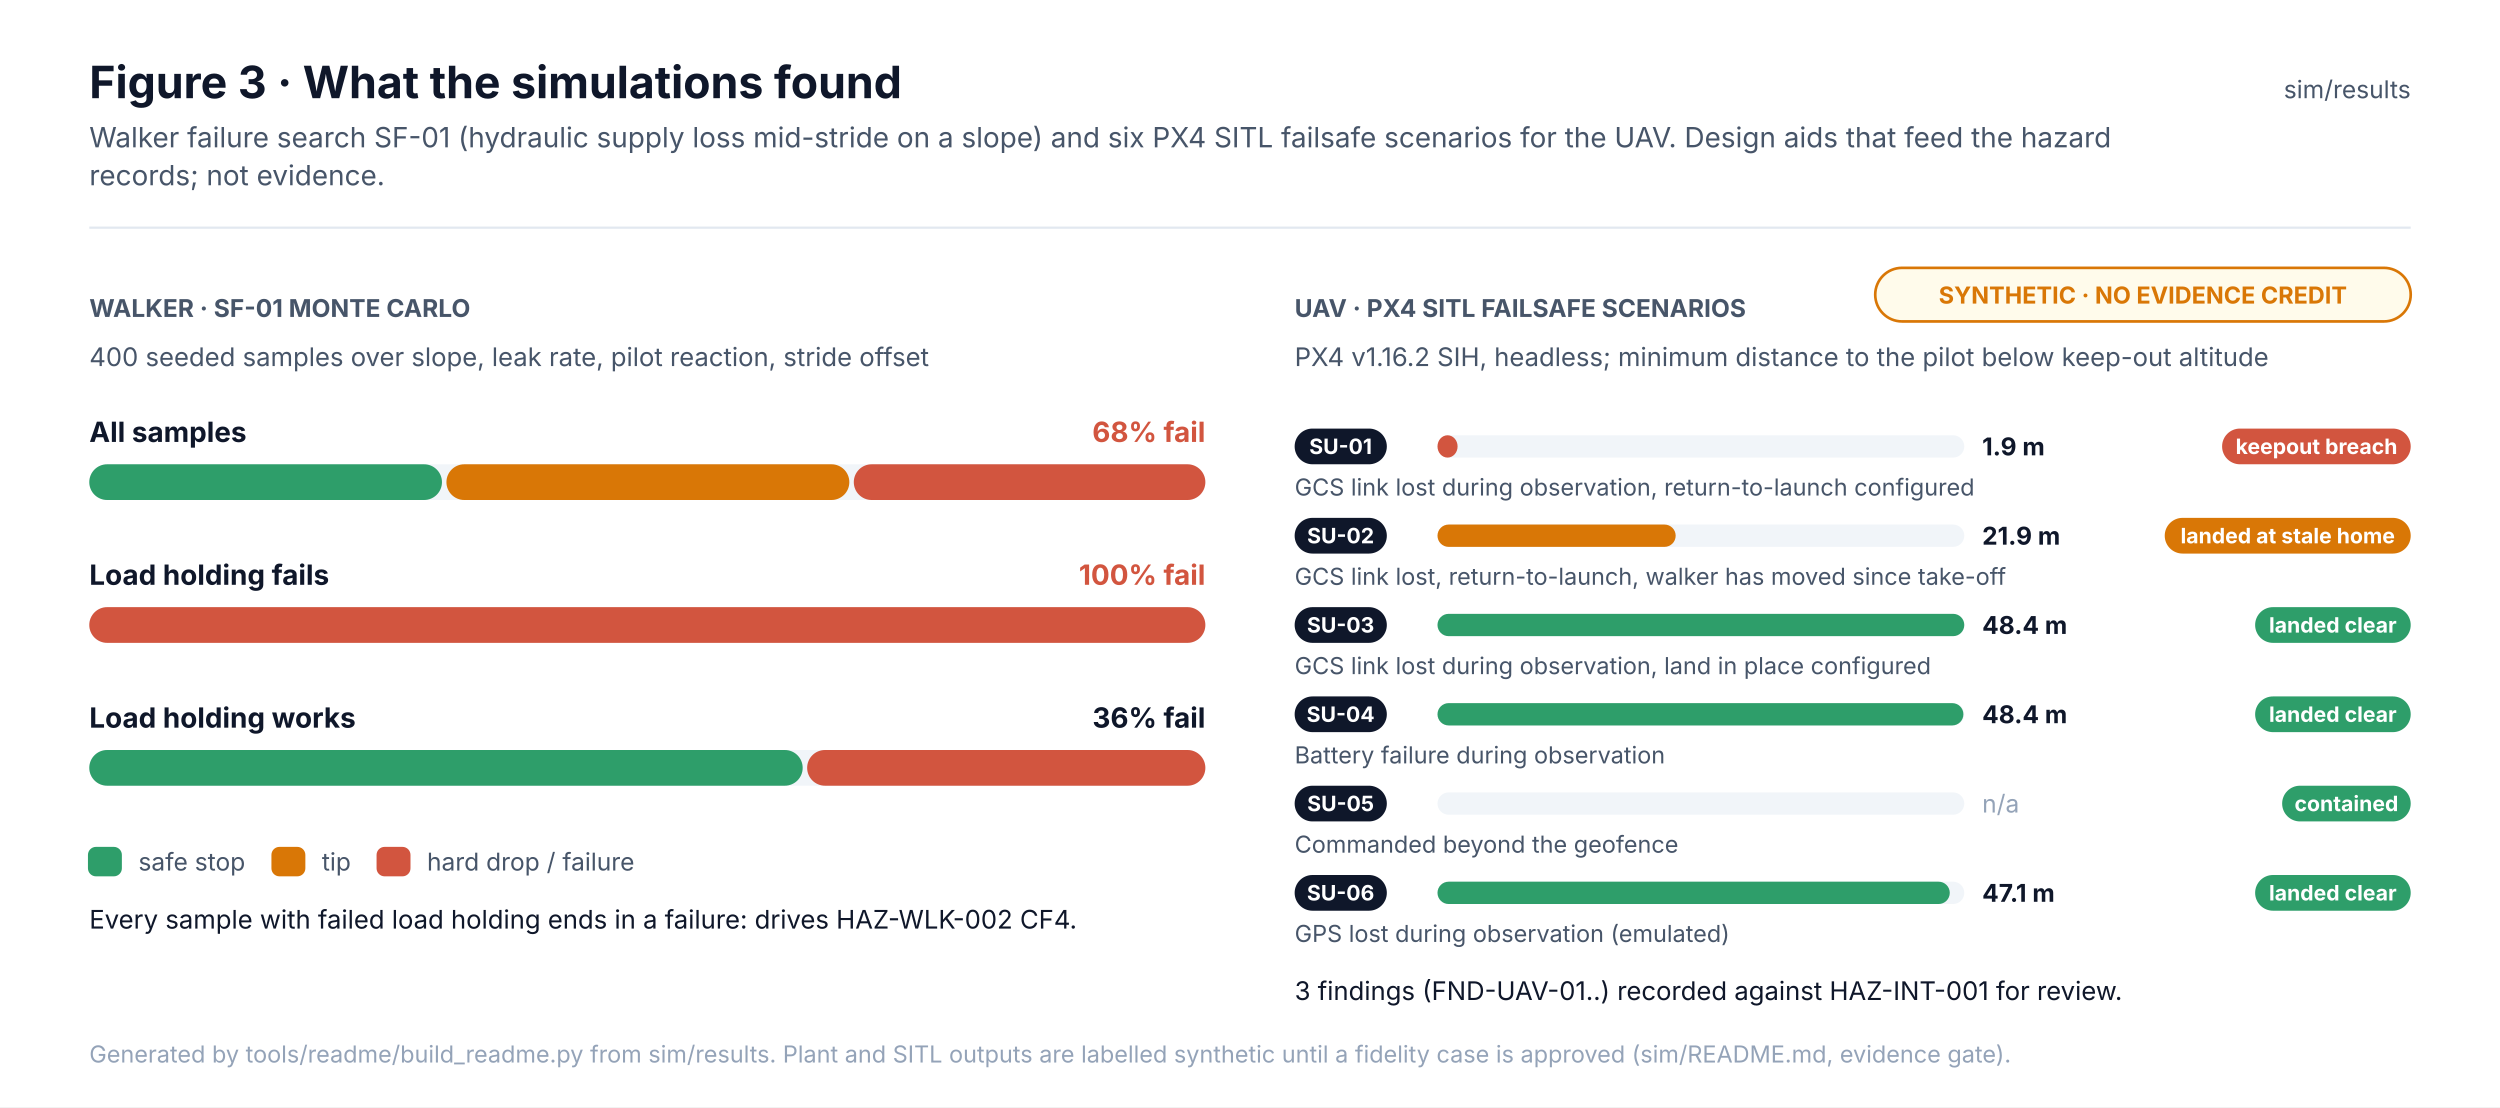
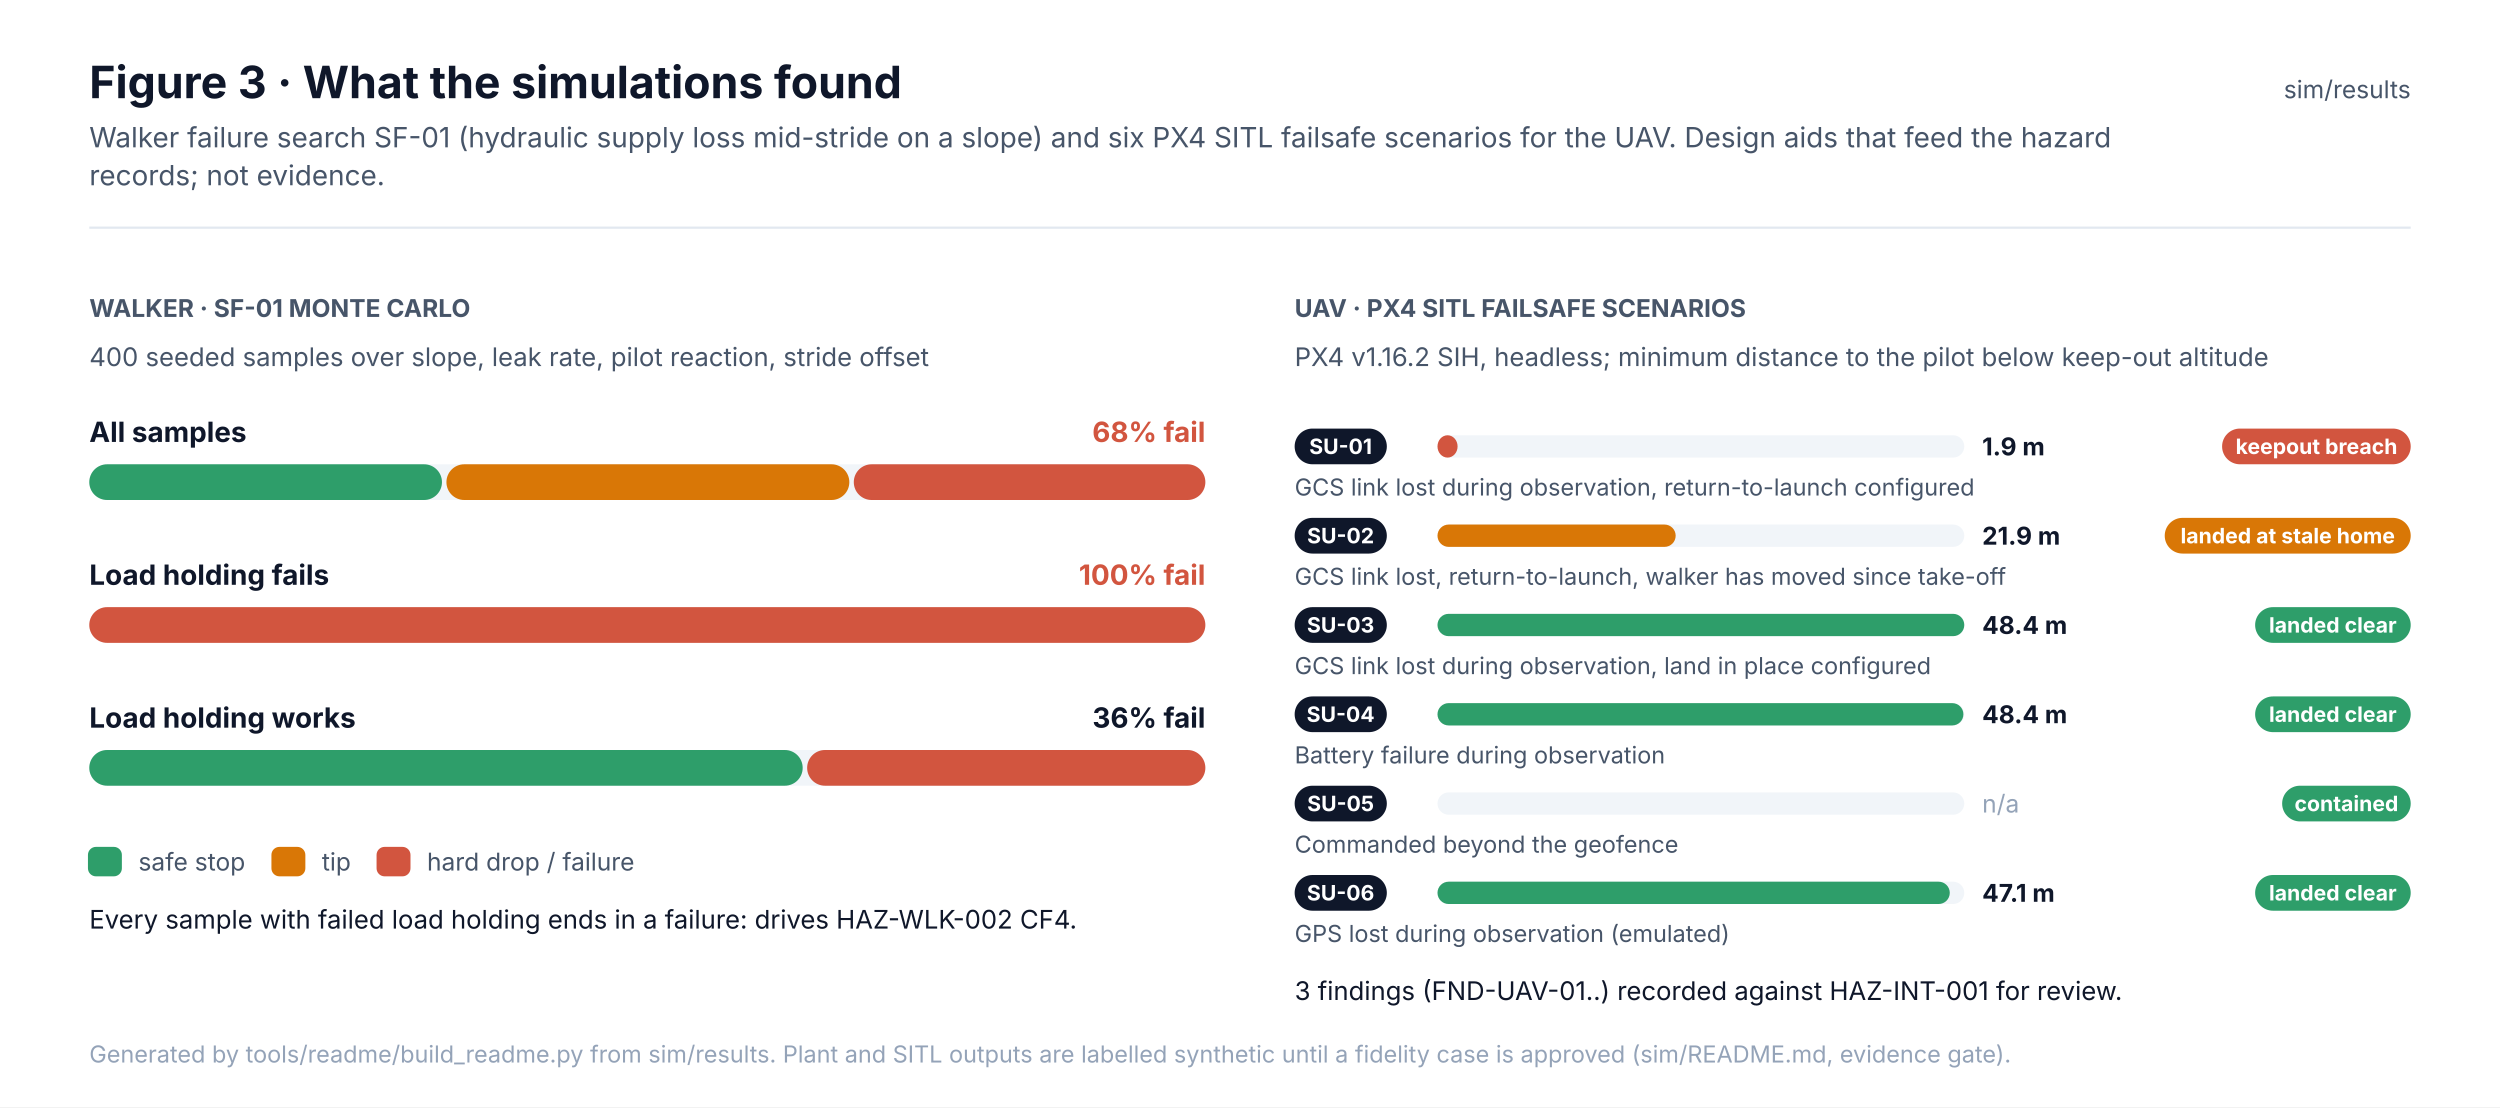
<svg xmlns="http://www.w3.org/2000/svg" width="1120" height="496" viewBox="0 0 1120 496" font-family="Inter, 'Segoe UI', Helvetica, Arial, sans-serif" role="img">
  <defs>
    <pattern id="hatch" patternUnits="userSpaceOnUse" width="6" height="6" patternTransform="rotate(45)">
      <rect width="6" height="6" fill="#F1F5F9" />
      <line x1="0" y1="0" x2="0" y2="6" stroke="#E2E8F0" stroke-width="2" />
    </pattern>
    <marker id="arr-ink" viewBox="0 0 10 10" refX="9" refY="5" markerWidth="7" markerHeight="7" orient="auto-start-reverse">
      <path d="M0 0 L10 5 L0 10 z" fill="#475569" />
    </marker>
    <marker id="dia-ink" viewBox="0 0 16 10" refX="15" refY="5" markerWidth="12" markerHeight="8" orient="auto-start-reverse">
      <path d="M1 5 L8 1 L15 5 L8 9 z" fill="#475569" />
    </marker>
    <marker id="tri-ink" viewBox="0 0 12 12" refX="11" refY="6" markerWidth="10" markerHeight="10" orient="auto-start-reverse">
      <path d="M1 1 L11 6 L1 11 z" fill="#FFFFFF" stroke="#475569" stroke-width="1.2" />
    </marker>
    <marker id="arr-system" viewBox="0 0 10 10" refX="9" refY="5" markerWidth="7" markerHeight="7" orient="auto-start-reverse">
      <path d="M0 0 L10 5 L0 10 z" fill="#4F46E5" />
    </marker>
    <marker id="dia-system" viewBox="0 0 16 10" refX="15" refY="5" markerWidth="12" markerHeight="8" orient="auto-start-reverse">
      <path d="M1 5 L8 1 L15 5 L8 9 z" fill="#4F46E5" />
    </marker>
    <marker id="tri-system" viewBox="0 0 12 12" refX="11" refY="6" markerWidth="10" markerHeight="10" orient="auto-start-reverse">
      <path d="M1 1 L11 6 L1 11 z" fill="#FFFFFF" stroke="#4F46E5" stroke-width="1.2" />
    </marker>
    <marker id="arr-software" viewBox="0 0 10 10" refX="9" refY="5" markerWidth="7" markerHeight="7" orient="auto-start-reverse">
      <path d="M0 0 L10 5 L0 10 z" fill="#0F766E" />
    </marker>
    <marker id="dia-software" viewBox="0 0 16 10" refX="15" refY="5" markerWidth="12" markerHeight="8" orient="auto-start-reverse">
      <path d="M1 5 L8 1 L15 5 L8 9 z" fill="#0F766E" />
    </marker>
    <marker id="tri-software" viewBox="0 0 12 12" refX="11" refY="6" markerWidth="10" markerHeight="10" orient="auto-start-reverse">
      <path d="M1 1 L11 6 L1 11 z" fill="#FFFFFF" stroke="#0F766E" stroke-width="1.2" />
    </marker>
    <marker id="arr-safety" viewBox="0 0 10 10" refX="9" refY="5" markerWidth="7" markerHeight="7" orient="auto-start-reverse">
      <path d="M0 0 L10 5 L0 10 z" fill="#C2410C" />
    </marker>
    <marker id="dia-safety" viewBox="0 0 16 10" refX="15" refY="5" markerWidth="12" markerHeight="8" orient="auto-start-reverse">
      <path d="M1 5 L8 1 L15 5 L8 9 z" fill="#C2410C" />
    </marker>
    <marker id="tri-safety" viewBox="0 0 12 12" refX="11" refY="6" markerWidth="10" markerHeight="10" orient="auto-start-reverse">
      <path d="M1 1 L11 6 L1 11 z" fill="#FFFFFF" stroke="#C2410C" stroke-width="1.2" />
    </marker>
    <marker id="arr-interface" viewBox="0 0 10 10" refX="9" refY="5" markerWidth="7" markerHeight="7" orient="auto-start-reverse">
      <path d="M0 0 L10 5 L0 10 z" fill="#7C3AED" />
    </marker>
    <marker id="dia-interface" viewBox="0 0 16 10" refX="15" refY="5" markerWidth="12" markerHeight="8" orient="auto-start-reverse">
      <path d="M1 5 L8 1 L15 5 L8 9 z" fill="#7C3AED" />
    </marker>
    <marker id="tri-interface" viewBox="0 0 12 12" refX="11" refY="6" markerWidth="10" markerHeight="10" orient="auto-start-reverse">
      <path d="M1 1 L11 6 L1 11 z" fill="#FFFFFF" stroke="#7C3AED" stroke-width="1.2" />
    </marker>
    <marker id="arr-external" viewBox="0 0 10 10" refX="9" refY="5" markerWidth="7" markerHeight="7" orient="auto-start-reverse">
      <path d="M0 0 L10 5 L0 10 z" fill="#64748B" />
    </marker>
    <marker id="dia-external" viewBox="0 0 16 10" refX="15" refY="5" markerWidth="12" markerHeight="8" orient="auto-start-reverse">
      <path d="M1 5 L8 1 L15 5 L8 9 z" fill="#64748B" />
    </marker>
    <marker id="tri-external" viewBox="0 0 12 12" refX="11" refY="6" markerWidth="10" markerHeight="10" orient="auto-start-reverse">
      <path d="M1 1 L11 6 L1 11 z" fill="#FFFFFF" stroke="#64748B" stroke-width="1.2" />
    </marker>
    <marker id="arr-work" viewBox="0 0 10 10" refX="9" refY="5" markerWidth="7" markerHeight="7" orient="auto-start-reverse">
      <path d="M0 0 L10 5 L0 10 z" fill="#475569" />
    </marker>
    <marker id="dia-work" viewBox="0 0 16 10" refX="15" refY="5" markerWidth="12" markerHeight="8" orient="auto-start-reverse">
      <path d="M1 5 L8 1 L15 5 L8 9 z" fill="#475569" />
    </marker>
    <marker id="tri-work" viewBox="0 0 12 12" refX="11" refY="6" markerWidth="10" markerHeight="10" orient="auto-start-reverse">
      <path d="M1 1 L11 6 L1 11 z" fill="#FFFFFF" stroke="#475569" stroke-width="1.2" />
    </marker>
    <marker id="arr-muted" viewBox="0 0 10 10" refX="9" refY="5" markerWidth="7" markerHeight="7" orient="auto-start-reverse">
      <path d="M0 0 L10 5 L0 10 z" fill="#94A3B8" />
    </marker>
    <marker id="dia-muted" viewBox="0 0 16 10" refX="15" refY="5" markerWidth="12" markerHeight="8" orient="auto-start-reverse">
      <path d="M1 5 L8 1 L15 5 L8 9 z" fill="#94A3B8" />
    </marker>
    <marker id="tri-muted" viewBox="0 0 12 12" refX="11" refY="6" markerWidth="10" markerHeight="10" orient="auto-start-reverse">
      <path d="M1 1 L11 6 L1 11 z" fill="#FFFFFF" stroke="#94A3B8" stroke-width="1.2" />
    </marker>
    <marker id="arr-current" viewBox="0 0 10 10" refX="9" refY="5" markerWidth="7" markerHeight="7" orient="auto-start-reverse">
      <path d="M0 0 L10 5 L0 10 z" fill="#0F172A" />
    </marker>
    <marker id="dia-current" viewBox="0 0 16 10" refX="15" refY="5" markerWidth="12" markerHeight="8" orient="auto-start-reverse">
      <path d="M1 5 L8 1 L15 5 L8 9 z" fill="#0F172A" />
    </marker>
    <marker id="tri-current" viewBox="0 0 12 12" refX="11" refY="6" markerWidth="10" markerHeight="10" orient="auto-start-reverse">
      <path d="M1 1 L11 6 L1 11 z" fill="#FFFFFF" stroke="#0F172A" stroke-width="1.2" />
    </marker>
    <marker id="arr-ok" viewBox="0 0 10 10" refX="9" refY="5" markerWidth="7" markerHeight="7" orient="auto-start-reverse">
      <path d="M0 0 L10 5 L0 10 z" fill="#2E9E6A" />
    </marker>
    <marker id="dia-ok" viewBox="0 0 16 10" refX="15" refY="5" markerWidth="12" markerHeight="8" orient="auto-start-reverse">
      <path d="M1 5 L8 1 L15 5 L8 9 z" fill="#2E9E6A" />
    </marker>
    <marker id="tri-ok" viewBox="0 0 12 12" refX="11" refY="6" markerWidth="10" markerHeight="10" orient="auto-start-reverse">
      <path d="M1 1 L11 6 L1 11 z" fill="#FFFFFF" stroke="#2E9E6A" stroke-width="1.2" />
    </marker>
    <marker id="arr-amber" viewBox="0 0 10 10" refX="9" refY="5" markerWidth="7" markerHeight="7" orient="auto-start-reverse">
      <path d="M0 0 L10 5 L0 10 z" fill="#D97706" />
    </marker>
    <marker id="dia-amber" viewBox="0 0 16 10" refX="15" refY="5" markerWidth="12" markerHeight="8" orient="auto-start-reverse">
      <path d="M1 5 L8 1 L15 5 L8 9 z" fill="#D97706" />
    </marker>
    <marker id="tri-amber" viewBox="0 0 12 12" refX="11" refY="6" markerWidth="10" markerHeight="10" orient="auto-start-reverse">
      <path d="M1 1 L11 6 L1 11 z" fill="#FFFFFF" stroke="#D97706" stroke-width="1.2" />
    </marker>
    <marker id="arr-red" viewBox="0 0 10 10" refX="9" refY="5" markerWidth="7" markerHeight="7" orient="auto-start-reverse">
      <path d="M0 0 L10 5 L0 10 z" fill="#D2553F" />
    </marker>
    <marker id="dia-red" viewBox="0 0 16 10" refX="15" refY="5" markerWidth="12" markerHeight="8" orient="auto-start-reverse">
      <path d="M1 5 L8 1 L15 5 L8 9 z" fill="#D2553F" />
    </marker>
    <marker id="tri-red" viewBox="0 0 12 12" refX="11" refY="6" markerWidth="10" markerHeight="10" orient="auto-start-reverse">
      <path d="M1 1 L11 6 L1 11 z" fill="#FFFFFF" stroke="#D2553F" stroke-width="1.2" />
    </marker>
  </defs>
  <rect x="0" y="0" width="1120" height="496" rx="0" fill="#FFFFFF" stroke="none" stroke-width="0" />
  <text x="40" y="44" font-size="20" fill="#0F172A" font-weight="700">Figure 3 · What the simulations found</text>
  <text x="40" y="66" font-size="12.5" fill="#475569">Walker failure search SF-01 (hydraulic supply loss mid-stride on a slope) and six PX4 SITL failsafe scenarios for the UAV. Design aids that feed the hazard</text>
  <text x="40" y="83" font-size="12.5" fill="#475569">records; not evidence.</text>
  <text x="1080" y="44" font-size="11" fill="#475569" text-anchor="end">sim/results</text>
  <line x1="40" y1="102" x2="1080" y2="102" stroke="#E2E8F0" stroke-width="1" />
-   <rect x="840.1" y="120" width="239.9" height="24" rx="12" fill="#FFFBEB" stroke="#D97706" stroke-width="1.2" />
-   <text x="960" y="136" font-size="10.5" fill="#D97706" font-weight="700" text-anchor="middle">SYNTHETIC · NO EVIDENCE CREDIT</text>
  <text x="40" y="142" font-size="11" fill="#475569" font-weight="700">WALKER · SF-01 MONTE CARLO</text>
  <text x="40" y="164" font-size="11.5" fill="#475569">400 seeded samples over slope, leak rate, pilot reaction, stride offset</text>
  <text x="40" y="198" font-size="12.5" fill="#0F172A" font-weight="700">All samples</text>
  <text x="540" y="198" font-size="12.5" fill="#D2553F" font-weight="700" text-anchor="end">68% fail</text>
  <rect x="40" y="208" width="500" height="16" rx="8.0" fill="#F1F5F9" stroke="none" stroke-width="0" />
  <rect x="40" y="208" width="158" height="16" rx="8.0" fill="#2E9E6A" stroke="none" stroke-width="0" />
  <rect x="200" y="208" width="180.5" height="16" rx="8.0" fill="#D97706" stroke="none" stroke-width="0" />
  <rect x="382.5" y="208" width="157.5" height="16" rx="8.0" fill="#D2553F" stroke="none" stroke-width="0" />
  <text x="40" y="262" font-size="12.5" fill="#0F172A" font-weight="700">Load holding fails</text>
  <text x="540" y="262" font-size="12.5" fill="#D2553F" font-weight="700" text-anchor="end">100% fail</text>
  <rect x="40" y="272" width="500" height="16" rx="8.0" fill="#F1F5F9" stroke="none" stroke-width="0" />
  <rect x="40" y="272" width="500" height="16" rx="8.0" fill="#D2553F" stroke="none" stroke-width="0" />
  <text x="40" y="326" font-size="12.5" fill="#0F172A" font-weight="700">Load holding works</text>
  <text x="540" y="326" font-size="12.5" fill="#0F172A" font-weight="700" text-anchor="end">36% fail</text>
  <rect x="40" y="336" width="500" height="16" rx="8.0" fill="#F1F5F9" stroke="none" stroke-width="0" />
  <rect x="40" y="336" width="319.6" height="16" rx="8.0" fill="#2E9E6A" stroke="none" stroke-width="0" />
  <rect x="361.6" y="336" width="178.4" height="16" rx="8.0" fill="#D2553F" stroke="none" stroke-width="0" />
  <rect x="40" y="380" width="14" height="12" rx="3" fill="#2E9E6A" stroke="#2E9E6A" stroke-width="1.2" />
  <text x="62" y="390" font-size="11" fill="#475569">safe stop</text>
  <rect x="122.2" y="380" width="14" height="12" rx="3" fill="#D97706" stroke="#D97706" stroke-width="1.2" />
  <text x="144.2" y="390" font-size="11" fill="#475569">tip</text>
  <rect x="169.3" y="380" width="14" height="12" rx="3" fill="#D2553F" stroke="#D2553F" stroke-width="1.2" />
  <text x="191.3" y="390" font-size="11" fill="#475569">hard drop / failure</text>
  <text x="40" y="416" font-size="11.5" fill="#0F172A">Every sample with failed load holding ends in a failure: drives HAZ-WLK-002 CF4.</text>
  <text x="580" y="142" font-size="11" fill="#475569" font-weight="700">UAV · PX4 SITL FAILSAFE SCENARIOS</text>
  <text x="580" y="164" font-size="11.5" fill="#475569">PX4 v1.16.2 SIH, headless; minimum distance to the pilot below keep-out altitude</text>
  <rect x="580" y="192" width="41.3" height="16" rx="8.0" fill="#0F172A" stroke="none" stroke-width="1" />
  <text x="600.6" y="203.4" font-size="9.5" fill="#FFFFFF" font-weight="700" text-anchor="middle">SU-01</text>
  <rect x="644" y="195" width="236" height="10" rx="5" fill="#F1F5F9" stroke="none" stroke-width="0" />
  <rect x="644" y="195" width="9" height="10" rx="5" fill="#D2553F" stroke="none" stroke-width="0" />
  <text x="888" y="204" font-size="11" fill="#0F172A" font-weight="700">1.9 m</text>
  <rect x="995.5" y="192" width="84.5" height="16" rx="8.0" fill="#D2553F" stroke="none" stroke-width="1" />
  <text x="1037.8" y="203.4" font-size="9.5" fill="#FFFFFF" font-weight="700" text-anchor="middle">keepout breach</text>
  <text x="580" y="222" font-size="10.5" fill="#475569">GCS link lost during observation, return-to-launch configured</text>
  <rect x="580" y="232" width="41.3" height="16" rx="8.0" fill="#0F172A" stroke="none" stroke-width="1" />
  <text x="600.6" y="243.4" font-size="9.5" fill="#FFFFFF" font-weight="700" text-anchor="middle">SU-02</text>
  <rect x="644" y="235" width="236" height="10" rx="5" fill="#F1F5F9" stroke="none" stroke-width="0" />
  <rect x="644" y="235" width="106.7" height="10" rx="5" fill="#D97706" stroke="none" stroke-width="0" />
  <text x="888" y="244" font-size="11" fill="#0F172A" font-weight="700">21.9 m</text>
  <rect x="969.8" y="232" width="110.2" height="16" rx="8.0" fill="#D97706" stroke="none" stroke-width="1" />
  <text x="1024.9" y="243.4" font-size="9.5" fill="#FFFFFF" font-weight="700" text-anchor="middle">landed at stale home</text>
  <text x="580" y="262" font-size="10.5" fill="#475569">GCS link lost, return-to-launch, walker has moved since take-off</text>
  <rect x="580" y="272" width="41.3" height="16" rx="8.0" fill="#0F172A" stroke="none" stroke-width="1" />
  <text x="600.6" y="283.4" font-size="9.5" fill="#FFFFFF" font-weight="700" text-anchor="middle">SU-03</text>
  <rect x="644" y="275" width="236" height="10" rx="5" fill="#F1F5F9" stroke="none" stroke-width="0" />
  <rect x="644" y="275" width="236" height="10" rx="5" fill="#2E9E6A" stroke="none" stroke-width="0" />
  <text x="888" y="284" font-size="11" fill="#0F172A" font-weight="700">48.4 m</text>
  <rect x="1010.3" y="272" width="69.7" height="16" rx="8.0" fill="#2E9E6A" stroke="none" stroke-width="1" />
  <text x="1045.1" y="283.4" font-size="9.5" fill="#FFFFFF" font-weight="700" text-anchor="middle">landed clear</text>
  <text x="580" y="302" font-size="10.5" fill="#475569">GCS link lost during observation, land in place configured</text>
  <rect x="580" y="312" width="41.3" height="16" rx="8.0" fill="#0F172A" stroke="none" stroke-width="1" />
  <text x="600.6" y="323.4" font-size="9.5" fill="#FFFFFF" font-weight="700" text-anchor="middle">SU-04</text>
  <rect x="644" y="315" width="236" height="10" rx="5" fill="#F1F5F9" stroke="none" stroke-width="0" />
  <rect x="644" y="315" width="235.6" height="10" rx="5" fill="#2E9E6A" stroke="none" stroke-width="0" />
  <text x="888" y="324" font-size="11" fill="#0F172A" font-weight="700">48.4 m</text>
  <rect x="1010.3" y="312" width="69.7" height="16" rx="8.0" fill="#2E9E6A" stroke="none" stroke-width="1" />
  <text x="1045.1" y="323.4" font-size="9.5" fill="#FFFFFF" font-weight="700" text-anchor="middle">landed clear</text>
  <text x="580" y="342" font-size="10.5" fill="#475569">Battery failure during observation</text>
  <rect x="580" y="352" width="41.3" height="16" rx="8.0" fill="#0F172A" stroke="none" stroke-width="1" />
  <text x="600.6" y="363.4" font-size="9.5" fill="#FFFFFF" font-weight="700" text-anchor="middle">SU-05</text>
  <rect x="644" y="355" width="236" height="10" rx="5" fill="#F1F5F9" stroke="none" stroke-width="0" />
  <text x="888" y="364" font-size="11" fill="#94A3B8">n/a</text>
  <rect x="1022.4" y="352" width="57.6" height="16" rx="8.0" fill="#2E9E6A" stroke="none" stroke-width="1" />
  <text x="1051.2" y="363.4" font-size="9.5" fill="#FFFFFF" font-weight="700" text-anchor="middle">contained</text>
  <text x="580" y="382" font-size="10.5" fill="#475569">Commanded beyond the geofence</text>
  <rect x="580" y="392" width="41.3" height="16" rx="8.0" fill="#0F172A" stroke="none" stroke-width="1" />
  <text x="600.6" y="403.4" font-size="9.5" fill="#FFFFFF" font-weight="700" text-anchor="middle">SU-06</text>
  <rect x="644" y="395" width="236" height="10" rx="5" fill="#F1F5F9" stroke="none" stroke-width="0" />
  <rect x="644" y="395" width="229.5" height="10" rx="5" fill="#2E9E6A" stroke="none" stroke-width="0" />
  <text x="888" y="404" font-size="11" fill="#0F172A" font-weight="700">47.1 m</text>
  <rect x="1010.3" y="392" width="69.7" height="16" rx="8.0" fill="#2E9E6A" stroke="none" stroke-width="1" />
  <text x="1045.1" y="403.4" font-size="9.5" fill="#FFFFFF" font-weight="700" text-anchor="middle">landed clear</text>
  <text x="580" y="422" font-size="10.5" fill="#475569">GPS lost during observation (emulated)</text>
  <text x="580" y="448" font-size="11.5" fill="#0F172A">3 findings (FND-UAV-01..) recorded against HAZ-INT-001 for review.</text>
  <text x="40" y="476" font-size="10.5" fill="#94A3B8">Generated by tools/readme/build_readme.py from sim/results. Plant and SITL outputs are labelled synthetic until a fidelity case is approved (sim/README.md, evidence gate).</text>
</svg>
